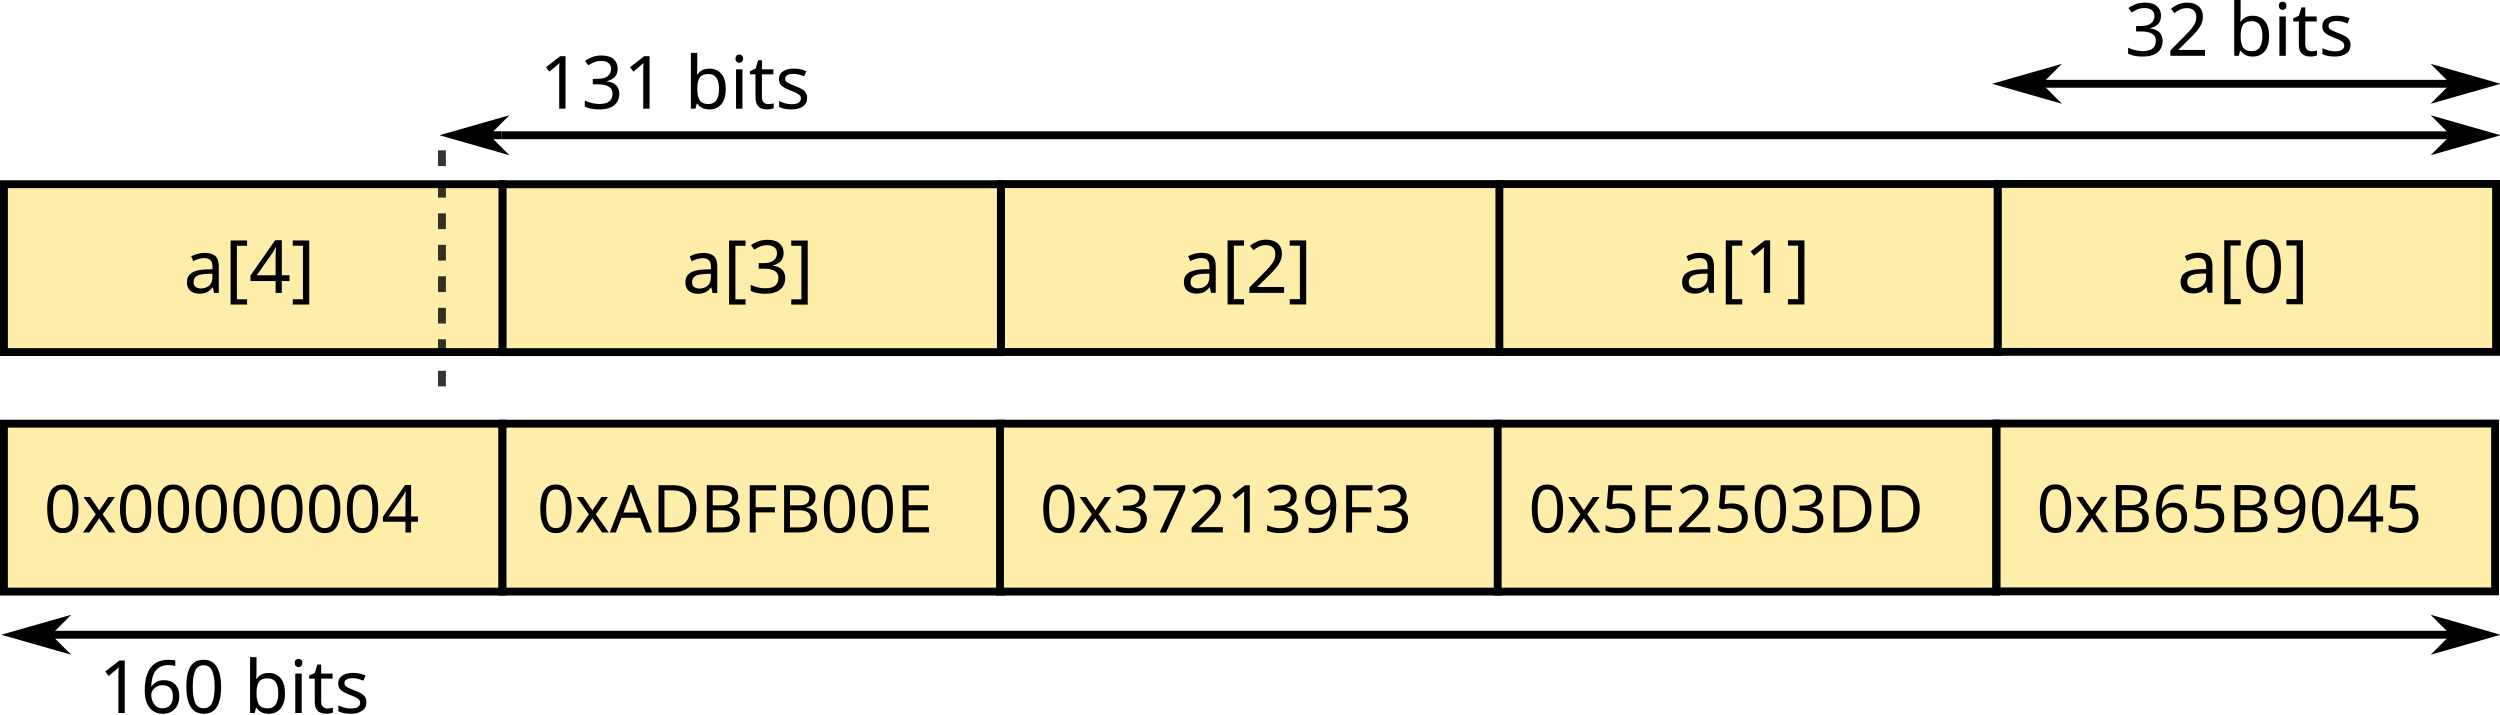
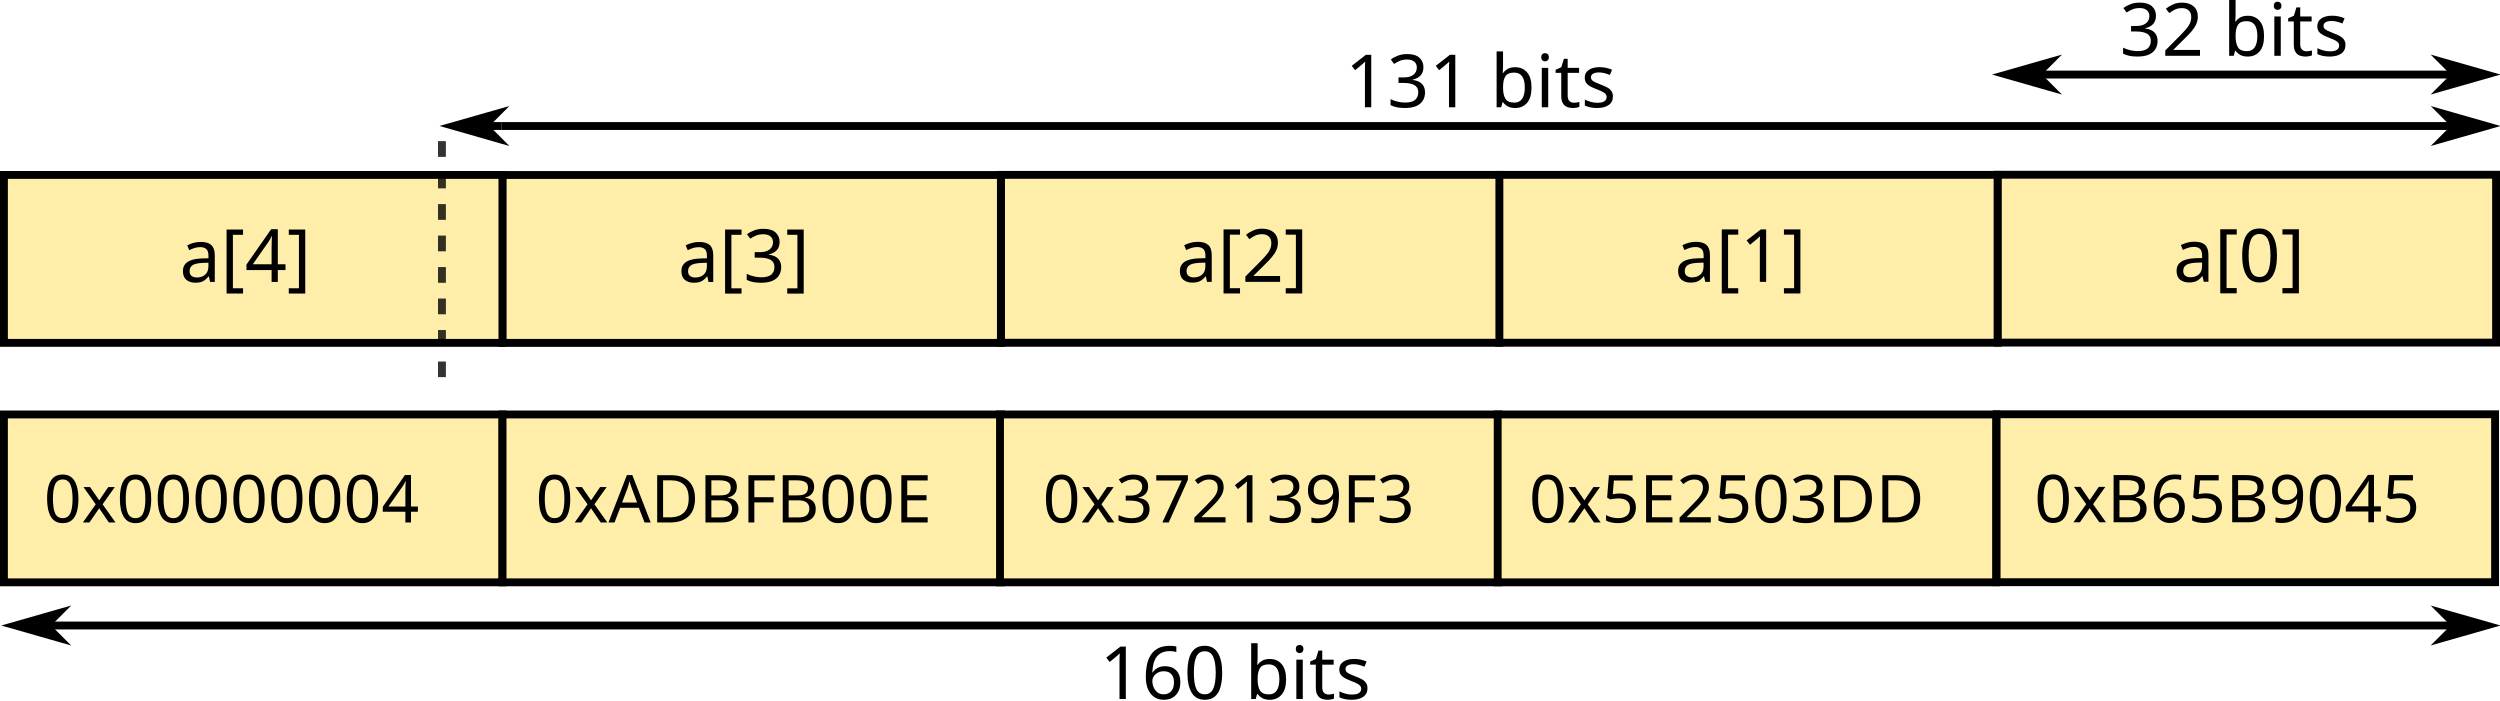
- <svg xmlns="http://www.w3.org/2000/svg" width="680.646" height="194.405" id="svg2" version="1.1">
+ <svg xmlns="http://www.w3.org/2000/svg" width="680.646" height="190.601" id="svg2" version="1.1">
  <defs id="defs4">
    <marker orient="auto" refY="0" refX="0" id="Arrow1Mend" style="overflow:visible">
      <path id="path4078" d="M 0,0 5,-5 -12.5,0 5,5 0,0 z" style="fill-rule:evenodd;stroke:#000000;stroke-width:1pt" transform="matrix(-0.4,0,0,-0.4,-4,0)" />
    </marker>
    <marker orient="auto" refY="0" refX="0" id="Arrow1Sstart" style="overflow:visible">
      <path id="path4081" d="M 0,0 5,-5 -12.5,0 5,5 0,0 z" style="fill-rule:evenodd;stroke:#000000;stroke-width:1pt" transform="matrix(0.2,0,0,0.2,1.2,0)" />
    </marker>
    <marker orient="auto" refY="0" refX="0" id="Arrow1Mstart" style="overflow:visible">
      <path id="path4075" d="M 0,0 5,-5 -12.5,0 5,5 0,0 z" style="fill-rule:evenodd;stroke:#000000;stroke-width:1pt" transform="matrix(0.4,0,0,0.4,4,0)" />
    </marker>
    <marker orient="auto" refY="0" refX="0" id="Arrow1Lstart" style="overflow:visible">
      <path id="path4069" d="M 0,0 5,-5 -12.5,0 5,5 0,0 z" style="fill-rule:evenodd;stroke:#000000;stroke-width:1pt" transform="matrix(0.8,0,0,0.8,10,0)" />
    </marker>
    <marker orient="auto" refY="0" refX="0" id="Arrow1Mstart-3" style="overflow:visible">
      <path id="path4075-2" d="M 0,0 5,-5 -12.5,0 5,5 0,0 z" style="fill-rule:evenodd;stroke:#000000;stroke-width:1pt" transform="matrix(0.4,0,0,0.4,4,0)" />
    </marker>
    <marker orient="auto" refY="0" refX="0" id="Arrow1Mend-3" style="overflow:visible">
      <path id="path4078-6" d="M 0,0 5,-5 -12.5,0 5,5 0,0 z" style="fill-rule:evenodd;stroke:#000000;stroke-width:1pt" transform="matrix(-0.4,0,0,-0.4,-4,0)" />
    </marker>
    <marker orient="auto" refY="0" refX="0" id="Arrow1Mstart-0" style="overflow:visible">
      <path id="path4075-6" d="M 0,0 5,-5 -12.5,0 5,5 0,0 z" style="fill-rule:evenodd;stroke:#000000;stroke-width:1pt" transform="matrix(0.4,0,0,0.4,4,0)" />
    </marker>
    <marker orient="auto" refY="0" refX="0" id="Arrow1Mend-33" style="overflow:visible">
      <path id="path4078-3" d="M 0,0 5,-5 -12.5,0 5,5 0,0 z" style="fill-rule:evenodd;stroke:#000000;stroke-width:1pt" transform="matrix(-0.4,0,0,-0.4,-4,0)" />
    </marker>
    <marker orient="auto" refY="0" refX="0" id="Arrow1Mend-1" style="overflow:visible">
      <path id="path4078-2" d="M 0,0 5,-5 -12.5,0 5,5 0,0 z" style="fill-rule:evenodd;stroke:#000000;stroke-width:1pt" transform="matrix(-0.4,0,0,-0.4,-4,0)" />
    </marker>
    <marker orient="auto" refY="0" refX="0" id="Arrow1Mend-3-3" style="overflow:visible">
      <path id="path4078-6-8" d="M 0,0 5,-5 -12.5,0 5,5 0,0 z" style="fill-rule:evenodd;stroke:#000000;stroke-width:1pt" transform="matrix(-0.4,0,0,-0.4,-4,0)" />
    </marker>
    <marker orient="auto" refY="0" refX="0" id="Arrow1Mstart-9" style="overflow:visible">
      <path id="path4075-9" d="M 0,0 5,-5 -12.5,0 5,5 0,0 z" style="fill-rule:evenodd;stroke:#000000;stroke-width:1pt" transform="matrix(0.4,0,0,0.4,4,0)" />
    </marker>
    <marker orient="auto" refY="0" refX="0" id="marker3044" style="overflow:visible">
      <path id="path3046" d="M 0,0 5,-5 -12.5,0 5,5 0,0 z" style="fill-rule:evenodd;stroke:#000000;stroke-width:1pt" transform="matrix(-0.4,0,0,-0.4,-4,0)" />
    </marker>
    <marker orient="auto" refY="0" refX="0" id="marker3048" style="overflow:visible">
      <path id="path3050" d="M 0,0 5,-5 -12.5,0 5,5 0,0 z" style="fill-rule:evenodd;stroke:#000000;stroke-width:1pt" transform="matrix(0.4,0,0,0.4,4,0)" />
    </marker>
    <marker orient="auto" refY="0" refX="0" id="marker3052" style="overflow:visible">
      <path id="path3054" d="M 0,0 5,-5 -12.5,0 5,5 0,0 z" style="fill-rule:evenodd;stroke:#000000;stroke-width:1pt" transform="matrix(-0.4,0,0,-0.4,-4,0)" />
    </marker>
  </defs>
-   <g id="layer1" transform="translate(-10.42498,-379.422)">
+   <g id="layer1" transform="translate(-10.42498,-381.9369)">
    <path style="fill:#ffeeaa;fill-opacity:1;fill-rule:nonzero;stroke:#000000;stroke-width:2.143;stroke-linecap:round;stroke-linejoin:miter;stroke-miterlimit:4;stroke-opacity:1;stroke-dasharray:none;stroke-dashoffset:0" d="m 554.286,462.362 0,-32.857 102.857,0 32.857,0 0,32.857 0,12.857 -32.857,0 -102.857,0 z" id="path4344-4-9-4" />
-     <text xml:space="preserve" style="font-size:20px;font-style:normal;font-variant:normal;font-weight:normal;font-stretch:normal;text-align:start;line-height:120%;letter-spacing:0px;word-spacing:0px;writing-mode:lr-tb;text-anchor:start;fill:#000000;fill-opacity:1;stroke:none;font-family:Sans;-inkscape-font-specification:Sans" x="603.184" y="459.116" id="text4451-0-2-4">
-       <tspan id="tspan4453-47-1-8" x="603.184" y="459.116">a[0]</tspan>
+     <text xml:space="preserve" style="font-size:20px;font-style:normal;font-variant:normal;font-weight:normal;font-stretch:normal;text-align:start;line-height:120%;letter-spacing:0px;word-spacing:0px;writing-mode:lr-tb;text-anchor:start;fill:#000000;fill-opacity:1;stroke:none;font-family:Sans;-inkscape-font-specification:Sans" x="602.094" y="458.641" id="text4451-0-2-4">
+       <tspan id="tspan4453-47-1-8" x="602.094" y="458.641">a[0]</tspan>
    </text>
    <path style="fill:#ffeeaa;fill-opacity:1;fill-rule:nonzero;stroke:#000000;stroke-width:2.143;stroke-linecap:round;stroke-linejoin:miter;stroke-miterlimit:4;stroke-opacity:1;stroke-dasharray:none;stroke-dashoffset:0" d="m 418.571,462.398 0,-32.857 102.857,0 32.857,0 0,32.857 0,12.857 -32.857,0 -102.857,0 z" id="path4344-4-9-4-1" />
-     <text xml:space="preserve" style="font-size:20px;font-style:normal;font-variant:normal;font-weight:normal;font-stretch:normal;text-align:start;line-height:120%;letter-spacing:0px;word-spacing:0px;writing-mode:lr-tb;text-anchor:start;fill:#000000;fill-opacity:1;stroke:none;font-family:Sans;-inkscape-font-specification:Sans" x="467.469" y="459.152" id="text4451-0-2-4-6">
-       <tspan id="tspan4453-47-1-8-4" x="467.469" y="459.152">a[1]</tspan>
+     <text xml:space="preserve" style="font-size:20px;font-style:normal;font-variant:normal;font-weight:normal;font-stretch:normal;text-align:start;line-height:120%;letter-spacing:0px;word-spacing:0px;writing-mode:lr-tb;text-anchor:start;fill:#000000;fill-opacity:1;stroke:none;font-family:Sans;-inkscape-font-specification:Sans" x="466.38" y="458.677" id="text4451-0-2-4-6">
+       <tspan id="tspan4453-47-1-8-4" x="466.38" y="458.677">a[1]</tspan>
    </text>
    <path style="fill:#ffeeaa;fill-opacity:1;fill-rule:nonzero;stroke:#000000;stroke-width:2.143;stroke-linecap:round;stroke-linejoin:miter;stroke-miterlimit:4;stroke-opacity:1;stroke-dasharray:none;stroke-dashoffset:0" d="m 282.925,462.401 0,-32.857 102.857,0 32.857,0 0,32.857 0,12.857 -32.857,0 -102.857,0 z" id="path4344-4-9-4-8" />
-     <text xml:space="preserve" style="font-size:20px;font-style:normal;font-variant:normal;font-weight:normal;font-stretch:normal;text-align:start;line-height:120%;letter-spacing:0px;word-spacing:0px;writing-mode:lr-tb;text-anchor:start;fill:#000000;fill-opacity:1;stroke:none;font-family:Sans;-inkscape-font-specification:Sans" x="331.823" y="459.155" id="text4451-0-2-4-3">
-       <tspan id="tspan4453-47-1-8-1" x="331.823" y="459.155">a[2]</tspan>
+     <text xml:space="preserve" style="font-size:20px;font-style:normal;font-variant:normal;font-weight:normal;font-stretch:normal;text-align:start;line-height:120%;letter-spacing:0px;word-spacing:0px;writing-mode:lr-tb;text-anchor:start;fill:#000000;fill-opacity:1;stroke:none;font-family:Sans;-inkscape-font-specification:Sans" x="330.734" y="458.681" id="text4451-0-2-4-3">
+       <tspan id="tspan4453-47-1-8-1" x="330.734" y="458.681">a[2]</tspan>
    </text>
    <path style="fill:#ffeeaa;fill-opacity:1;fill-rule:nonzero;stroke:#000000;stroke-width:2.143;stroke-linecap:round;stroke-linejoin:miter;stroke-miterlimit:4;stroke-opacity:1;stroke-dasharray:none;stroke-dashoffset:0" d="m 147.211,462.437 0,-32.857 102.857,0 32.857,0 0,32.857 0,12.857 -32.857,0 -102.857,0 z" id="path4344-4-9-4-1-3" />
-     <text xml:space="preserve" style="font-size:20px;font-style:normal;font-variant:normal;font-weight:normal;font-stretch:normal;text-align:start;line-height:120%;letter-spacing:0px;word-spacing:0px;writing-mode:lr-tb;text-anchor:start;fill:#000000;fill-opacity:1;stroke:none;font-family:Sans;-inkscape-font-specification:Sans" x="196.109" y="459.191" id="text4451-0-2-4-6-8">
-       <tspan id="tspan4453-47-1-8-4-5" x="196.109" y="459.191">a[3]</tspan>
+     <text xml:space="preserve" style="font-size:20px;font-style:normal;font-variant:normal;font-weight:normal;font-stretch:normal;text-align:start;line-height:120%;letter-spacing:0px;word-spacing:0px;writing-mode:lr-tb;text-anchor:start;fill:#000000;fill-opacity:1;stroke:none;font-family:Sans;-inkscape-font-specification:Sans" x="195.019" y="458.716" id="text4451-0-2-4-6-8">
+       <tspan id="tspan4453-47-1-8-4-5" x="195.019" y="458.716">a[3]</tspan>
    </text>
    <path style="fill:#ffeeaa;fill-opacity:1;fill-rule:nonzero;stroke:#000000;stroke-width:2.143;stroke-linecap:round;stroke-linejoin:miter;stroke-miterlimit:4;stroke-opacity:1;stroke-dasharray:none;stroke-dashoffset:0" d="m 11.497,462.424 0,-32.857 102.857,0 32.857,0 0,32.857 0,12.857 -32.857,0 -102.857,0 z" id="path4344-4-9-4-1-3-5" />
-     <text xml:space="preserve" style="font-size:20px;font-style:normal;font-variant:normal;font-weight:normal;font-stretch:normal;text-align:start;line-height:120%;letter-spacing:0px;word-spacing:0px;writing-mode:lr-tb;text-anchor:start;fill:#000000;fill-opacity:1;stroke:none;font-family:Sans;-inkscape-font-specification:Sans" x="60.395" y="459.178" id="text4451-0-2-4-6-8-9">
-       <tspan id="tspan4453-47-1-8-4-5-6" x="60.395" y="459.178">a[4]</tspan>
+     <text xml:space="preserve" style="font-size:20px;font-style:normal;font-variant:normal;font-weight:normal;font-stretch:normal;text-align:start;line-height:120%;letter-spacing:0px;word-spacing:0px;writing-mode:lr-tb;text-anchor:start;fill:#000000;fill-opacity:1;stroke:none;font-family:Sans;-inkscape-font-specification:Sans" x="59.305" y="458.704" id="text4451-0-2-4-6-8-9">
+       <tspan id="tspan4453-47-1-8-4-5-6" x="59.305" y="458.704">a[4]</tspan>
    </text>
    <path id="path4063-1" d="m 14.99,552.237 672.01,0" style="fill:none;stroke:#000000;stroke-width:2.143;stroke-linecap:butt;stroke-linejoin:miter;stroke-miterlimit:4;stroke-opacity:1;stroke-dasharray:none;marker-start:url(#Arrow1Mstart);marker-end:url(#Arrow1Mend)" />
-     <text id="text6635" y="573.544" x="37.293" style="font-size:20px;font-style:normal;font-variant:normal;font-weight:normal;font-stretch:normal;text-align:start;line-height:120%;letter-spacing:0px;word-spacing:0px;writing-mode:lr-tb;text-anchor:start;fill:#000000;fill-opacity:1;stroke:none;font-family:Sans;-inkscape-font-specification:Sans" xml:space="preserve">
-       <tspan y="573.544" x="37.293" id="tspan6637">160 bits</tspan>
+     <text id="text6635" y="572.254" x="309.843" style="font-size:20px;font-style:normal;font-variant:normal;font-weight:normal;font-stretch:normal;text-align:start;line-height:120%;letter-spacing:0px;word-spacing:0px;writing-mode:lr-tb;text-anchor:start;fill:#000000;fill-opacity:1;stroke:none;font-family:Sans;-inkscape-font-specification:Sans" xml:space="preserve">
+       <tspan y="572.254" x="309.843" id="tspan6637">160 bits</tspan>
    </text>
    <path id="path4063-1-8" d="m 556.99,402.237 130.01,0" style="fill:none;stroke:#000000;stroke-width:2.143;stroke-linecap:butt;stroke-linejoin:miter;stroke-miterlimit:4;stroke-opacity:1;stroke-dasharray:none;marker-start:url(#Arrow1Mstart);marker-end:url(#Arrow1Mend)" />
-     <text xml:space="preserve" style="font-size:20px;font-style:normal;font-variant:normal;font-weight:normal;font-stretch:normal;text-align:start;line-height:120%;letter-spacing:0px;word-spacing:0px;writing-mode:lr-tb;text-anchor:start;fill:#000000;fill-opacity:1;stroke:none;font-family:Sans;-inkscape-font-specification:Sans" x="588.922" y="394.617" id="text3051">
-       <tspan id="tspan3053" x="588.922" y="394.617">32 bits</tspan>
+     <text xml:space="preserve" style="font-size:20px;font-style:normal;font-variant:normal;font-weight:normal;font-stretch:normal;text-align:start;line-height:120%;letter-spacing:0px;word-spacing:0px;writing-mode:lr-tb;text-anchor:start;fill:#000000;fill-opacity:1;stroke:none;font-family:Sans;-inkscape-font-specification:Sans" x="587.547" y="397.132" id="text3051">
+       <tspan id="tspan3053" x="587.547" y="397.132">32 bits</tspan>
    </text>
    <path id="path4063" d="m 147.01,416.246 540.01,0" style="fill:none;stroke:#000000;stroke-width:2.143;stroke-linecap:butt;stroke-linejoin:miter;stroke-miterlimit:4;stroke-opacity:1;stroke-dasharray:none;marker-start:none;marker-end:url(#Arrow1Mend)" />
    <path id="path5259" d="m 147.019,416.241 -12.723,-0.004" style="fill:none;stroke:#000000;stroke-width:2.143;stroke-linecap:butt;stroke-linejoin:miter;stroke-miterlimit:4;stroke-opacity:1;stroke-dasharray:none;marker-start:none;marker-end:url(#Arrow1Mend-3)" />
-     <text id="text6635-9" y="409.014" x="157.293" style="font-size:20px;font-style:normal;font-variant:normal;font-weight:normal;font-stretch:normal;text-align:start;line-height:120%;letter-spacing:0px;word-spacing:0px;writing-mode:lr-tb;text-anchor:start;fill:#000000;fill-opacity:1;stroke:none;font-family:Sans;-inkscape-font-specification:Sans" xml:space="preserve">
-       <tspan y="409.014" x="157.293" id="tspan6637-0">131 bits</tspan>
+     <text id="text6635-9" y="411.141" x="376.666" style="font-size:20px;font-style:normal;font-variant:normal;font-weight:normal;font-stretch:normal;text-align:start;line-height:120%;letter-spacing:0px;word-spacing:0px;writing-mode:lr-tb;text-anchor:start;fill:#000000;fill-opacity:1;stroke:none;font-family:Sans;-inkscape-font-specification:Sans" xml:space="preserve">
+       <tspan y="411.141" x="376.666" id="tspan6637-0">131 bits</tspan>
    </text>
    <path style="opacity:0.8;fill:none;stroke:#000000;stroke-width:2.143;stroke-linecap:butt;stroke-linejoin:miter;stroke-miterlimit:4;stroke-opacity:1;stroke-dasharray:4.286, 4.286;stroke-dashoffset:0" d="m 130.75,420.362 0,64.25" id="path3824" />
    <path style="fill:#ffeeaa;fill-opacity:1;fill-rule:nonzero;stroke:#000000;stroke-width:2.143;stroke-linecap:round;stroke-linejoin:miter;stroke-miterlimit:4;stroke-opacity:1;stroke-dasharray:none;stroke-dashoffset:0" d="m 11.496,527.628 0,-32.857 102.857,0 32.857,0 0,32.857 0,12.857 -32.857,0 -102.857,0 z" id="path4344-4-9-4-11-3" />
-     <text xml:space="preserve" style="font-size:18px;font-style:normal;font-variant:normal;font-weight:normal;font-stretch:normal;text-align:start;line-height:120%;letter-spacing:0px;word-spacing:0px;writing-mode:lr-tb;text-anchor:start;fill:#000000;fill-opacity:1;stroke:none;font-family:Sans;-inkscape-font-specification:Sans" x="22.394" y="524.382" id="text4451-0-2-4-5-4">
-       <tspan id="tspan4453-47-1-8-2-3" x="22.394" y="524.382">0x00000004</tspan>
+     <text xml:space="preserve" style="font-size:18px;font-style:normal;font-variant:normal;font-weight:normal;font-stretch:normal;text-align:start;line-height:120%;letter-spacing:0px;word-spacing:0px;writing-mode:lr-tb;text-anchor:start;fill:#000000;fill-opacity:1;stroke:none;font-family:Sans;-inkscape-font-specification:Sans" x="22.37" y="524.181" id="text4451-0-2-4-5-4">
+       <tspan id="tspan4453-47-1-8-2-3" x="22.37" y="524.181">0x00000004</tspan>
    </text>
    <path style="fill:#ffeeaa;fill-opacity:1;fill-rule:nonzero;stroke:#000000;stroke-width:2.143;stroke-linecap:round;stroke-linejoin:miter;stroke-miterlimit:4;stroke-opacity:1;stroke-dasharray:none;stroke-dashoffset:0" d="m 147.246,527.628 0,-32.857 102.857,0 32.857,0 0,32.857 0,12.857 -32.857,0 -102.857,0 z" id="path4344-4-9-4-1-9-1" />
-     <text xml:space="preserve" style="font-size:18px;font-style:normal;font-variant:normal;font-weight:normal;font-stretch:normal;text-align:start;line-height:120%;letter-spacing:0px;word-spacing:0px;writing-mode:lr-tb;text-anchor:start;fill:#000000;fill-opacity:1;stroke:none;font-family:Sans;-inkscape-font-specification:Sans" x="156.644" y="524.382" id="text4451-0-2-4-6-0-6">
-       <tspan id="tspan4453-47-1-8-4-1-5" x="156.644" y="524.382">0xADBFB00E</tspan>
+     <text xml:space="preserve" style="font-size:18px;font-style:normal;font-variant:normal;font-weight:normal;font-stretch:normal;text-align:start;line-height:120%;letter-spacing:0px;word-spacing:0px;writing-mode:lr-tb;text-anchor:start;fill:#000000;fill-opacity:1;stroke:none;font-family:Sans;-inkscape-font-specification:Sans" x="156.278" y="524.181" id="text4451-0-2-4-6-0-6">
+       <tspan id="tspan4453-47-1-8-4-1-5" x="156.278" y="524.181">0xADBFB00E</tspan>
    </text>
    <path style="fill:#ffeeaa;fill-opacity:1;fill-rule:nonzero;stroke:#000000;stroke-width:2.143;stroke-linecap:round;stroke-linejoin:miter;stroke-miterlimit:4;stroke-opacity:1;stroke-dasharray:none;stroke-dashoffset:0" d="m 282.686,527.628 0,-32.857 102.857,0 32.857,0 0,32.857 0,12.857 -32.857,0 -102.857,0 z" id="path4344-4-9-4-8-4-5" />
-     <text xml:space="preserve" style="font-size:18px;font-style:normal;font-variant:normal;font-weight:normal;font-stretch:normal;text-align:start;line-height:120%;letter-spacing:0px;word-spacing:0px;writing-mode:lr-tb;text-anchor:start;fill:#000000;fill-opacity:1;stroke:none;font-family:Sans;-inkscape-font-specification:Sans" x="293.584" y="524.382" id="text4451-0-2-4-3-3-8">
-       <tspan id="tspan4453-47-1-8-1-1-5" x="293.584" y="524.382">0x372139F3</tspan>
+     <text xml:space="preserve" style="font-size:18px;font-style:normal;font-variant:normal;font-weight:normal;font-stretch:normal;text-align:start;line-height:120%;letter-spacing:0px;word-spacing:0px;writing-mode:lr-tb;text-anchor:start;fill:#000000;fill-opacity:1;stroke:none;font-family:Sans;-inkscape-font-specification:Sans" x="294.319" y="524.181" id="text4451-0-2-4-3-3-8">
+       <tspan id="tspan4453-47-1-8-1-1-5" x="294.319" y="524.181">0x372139F3</tspan>
    </text>
    <path style="fill:#ffeeaa;fill-opacity:1;fill-rule:nonzero;stroke:#000000;stroke-width:2.143;stroke-linecap:round;stroke-linejoin:miter;stroke-miterlimit:4;stroke-opacity:1;stroke-dasharray:none;stroke-dashoffset:0" d="m 418.186,527.628 0,-32.857 102.857,0 32.857,0 0,32.857 0,12.857 -32.857,0 -102.857,0 z" id="path4344-4-9-4-1-3-7-2" />
-     <text xml:space="preserve" style="font-size:18px;font-style:normal;font-variant:normal;font-weight:normal;font-stretch:normal;text-align:start;line-height:120%;letter-spacing:0px;word-spacing:0px;writing-mode:lr-tb;text-anchor:start;fill:#000000;fill-opacity:1;stroke:none;font-family:Sans;-inkscape-font-specification:Sans" x="426.584" y="524.382" id="text4451-0-2-4-6-8-2-3">
-       <tspan id="tspan4453-47-1-8-4-5-2-4" x="426.584" y="524.382">0x5E2503DD</tspan>
+     <text xml:space="preserve" style="font-size:18px;font-style:normal;font-variant:normal;font-weight:normal;font-stretch:normal;text-align:start;line-height:120%;letter-spacing:0px;word-spacing:0px;writing-mode:lr-tb;text-anchor:start;fill:#000000;fill-opacity:1;stroke:none;font-family:Sans;-inkscape-font-specification:Sans" x="426.721" y="524.181" id="text4451-0-2-4-6-8-2-3">
+       <tspan id="tspan4453-47-1-8-4-5-2-4" x="426.721" y="524.181">0x5E2503DD</tspan>
    </text>
    <path style="fill:#ffeeaa;fill-opacity:1;fill-rule:nonzero;stroke:#000000;stroke-width:2.143;stroke-linecap:round;stroke-linejoin:miter;stroke-miterlimit:4;stroke-opacity:1;stroke-dasharray:none;stroke-dashoffset:0" d="m 554.019,527.586 0,-32.857 102.857,0 32.857,0 0,32.857 0,12.857 -32.857,0 -102.857,0 z" id="path4344-4-9-4-1-3-5-1-1" />
-     <text xml:space="preserve" style="font-size:18px;font-style:normal;font-variant:normal;font-weight:normal;font-stretch:normal;text-align:start;line-height:120%;letter-spacing:0px;word-spacing:0px;writing-mode:lr-tb;text-anchor:start;fill:#000000;fill-opacity:1;stroke:none;font-family:Sans;-inkscape-font-specification:Sans" x="564.917" y="524.339" id="text4451-0-2-4-6-8-9-6-0">
-       <tspan id="tspan4453-47-1-8-4-5-6-3-9" x="564.917" y="524.339">0xB65B9045</tspan>
+     <text xml:space="preserve" style="font-size:18px;font-style:normal;font-variant:normal;font-weight:normal;font-stretch:normal;text-align:start;line-height:120%;letter-spacing:0px;word-spacing:0px;writing-mode:lr-tb;text-anchor:start;fill:#000000;fill-opacity:1;stroke:none;font-family:Sans;-inkscape-font-specification:Sans" x="564.295" y="524.138" id="text4451-0-2-4-6-8-9-6-0">
+       <tspan id="tspan4453-47-1-8-4-5-6-3-9" x="564.295" y="524.138">0xB65B9045</tspan>
    </text>
  </g>
</svg>
